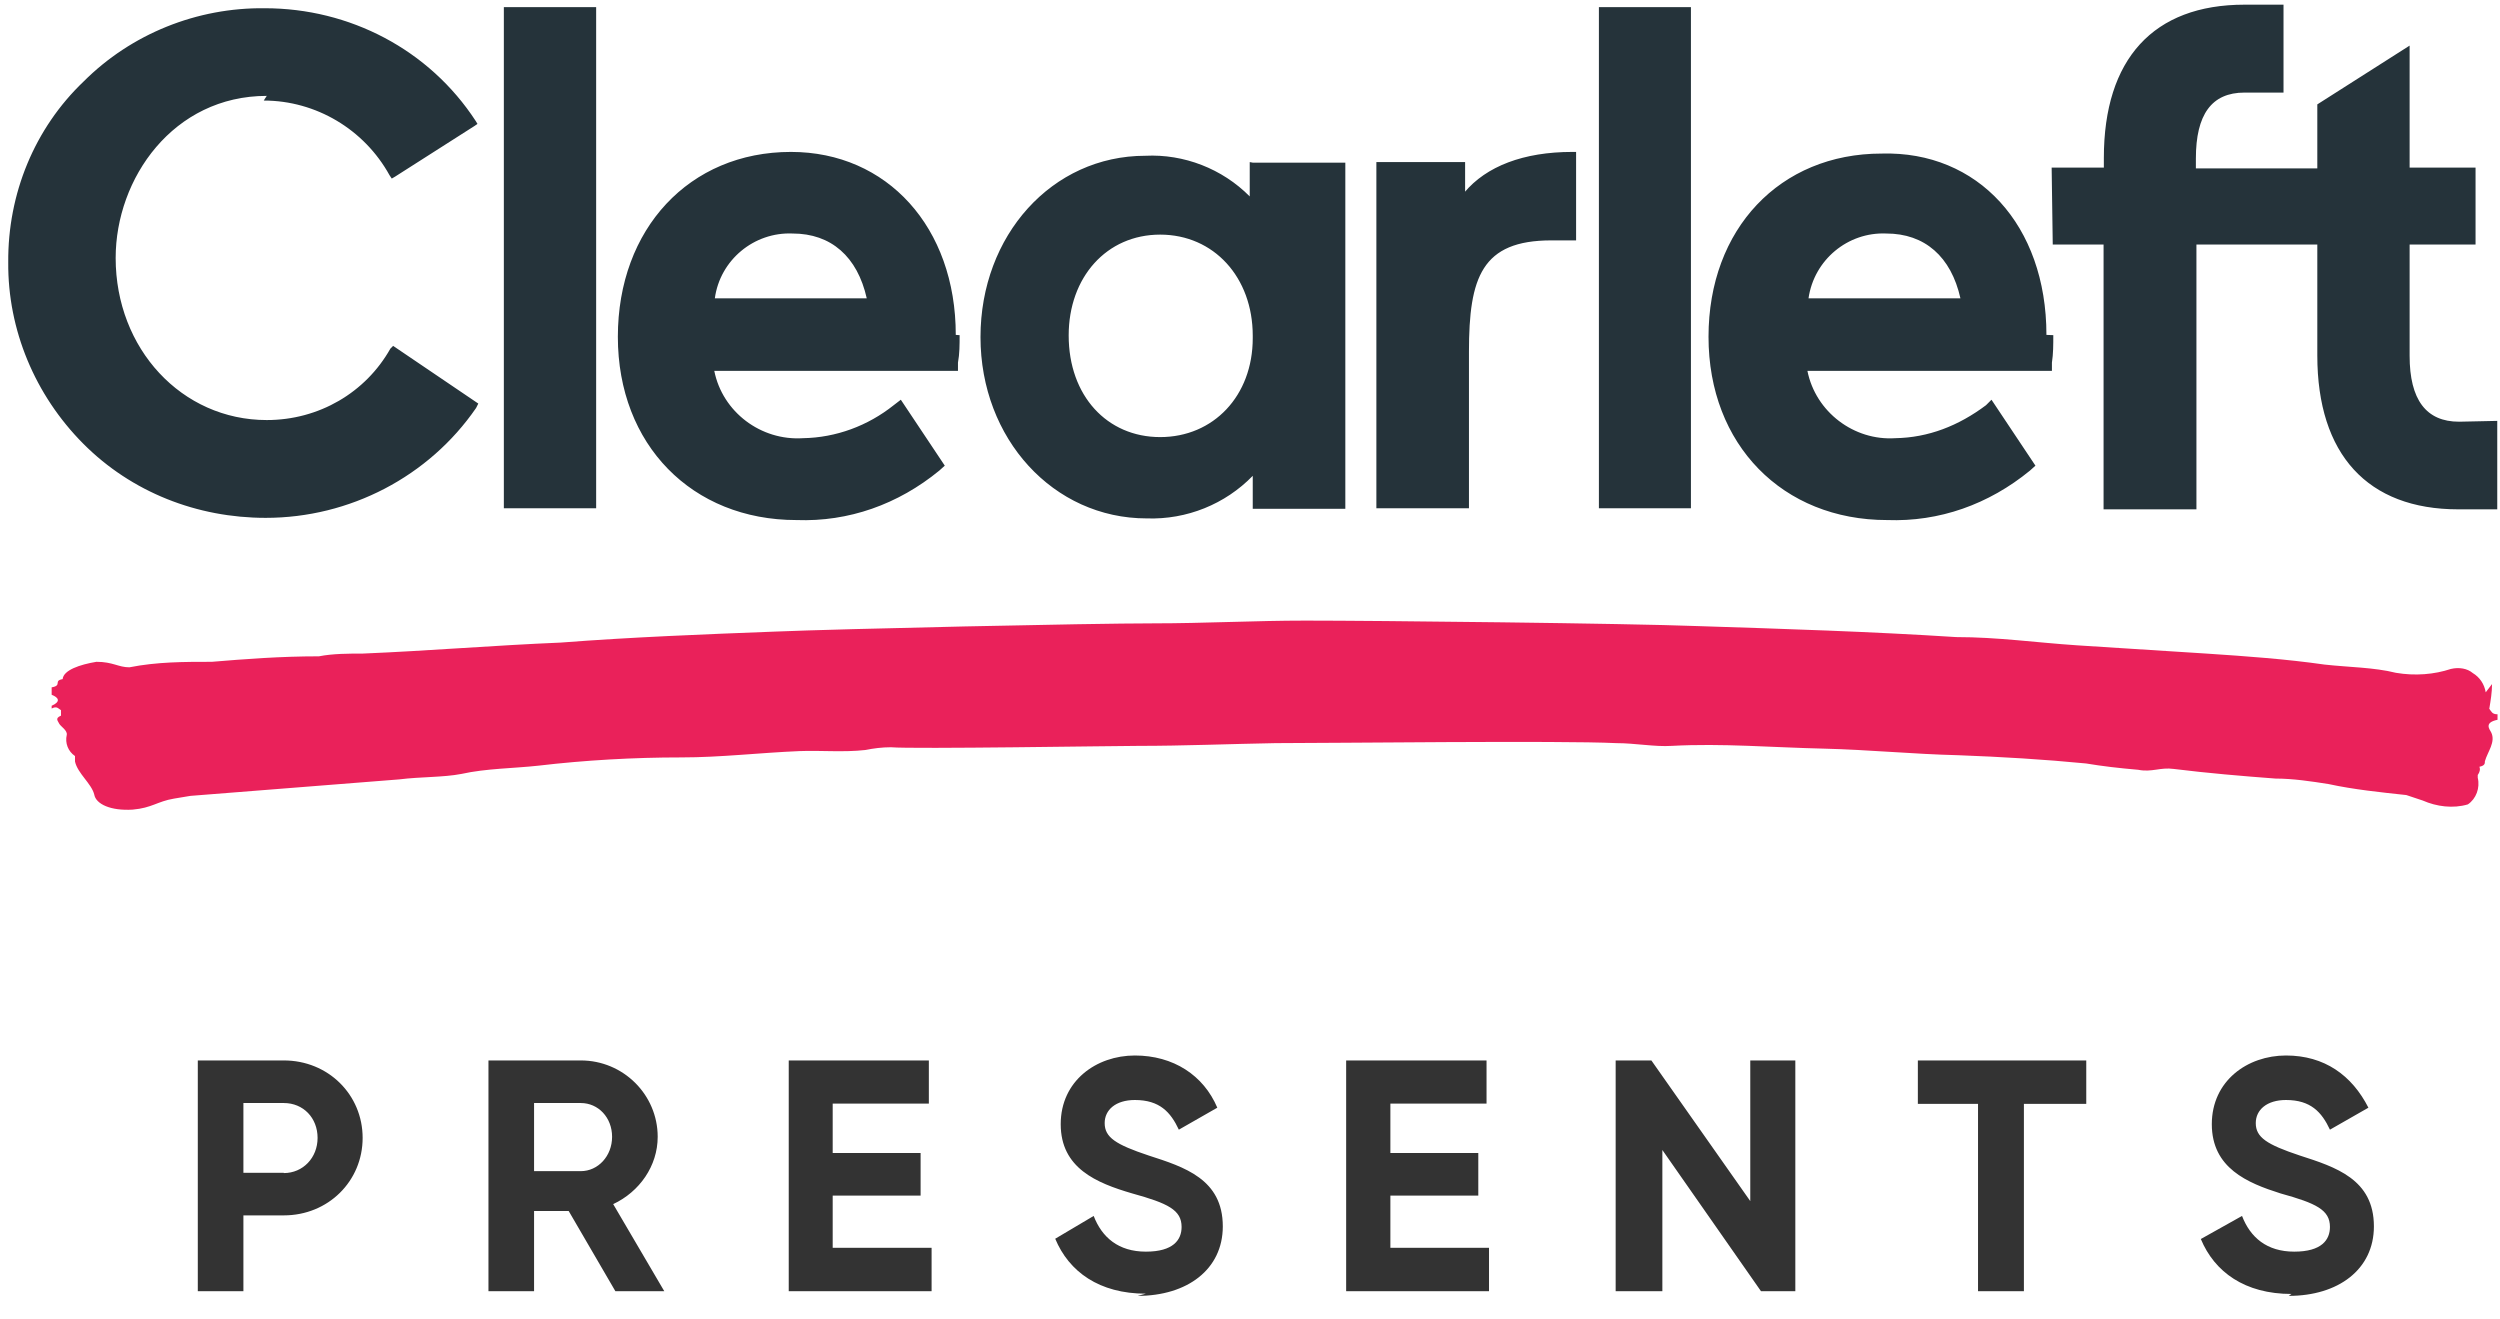
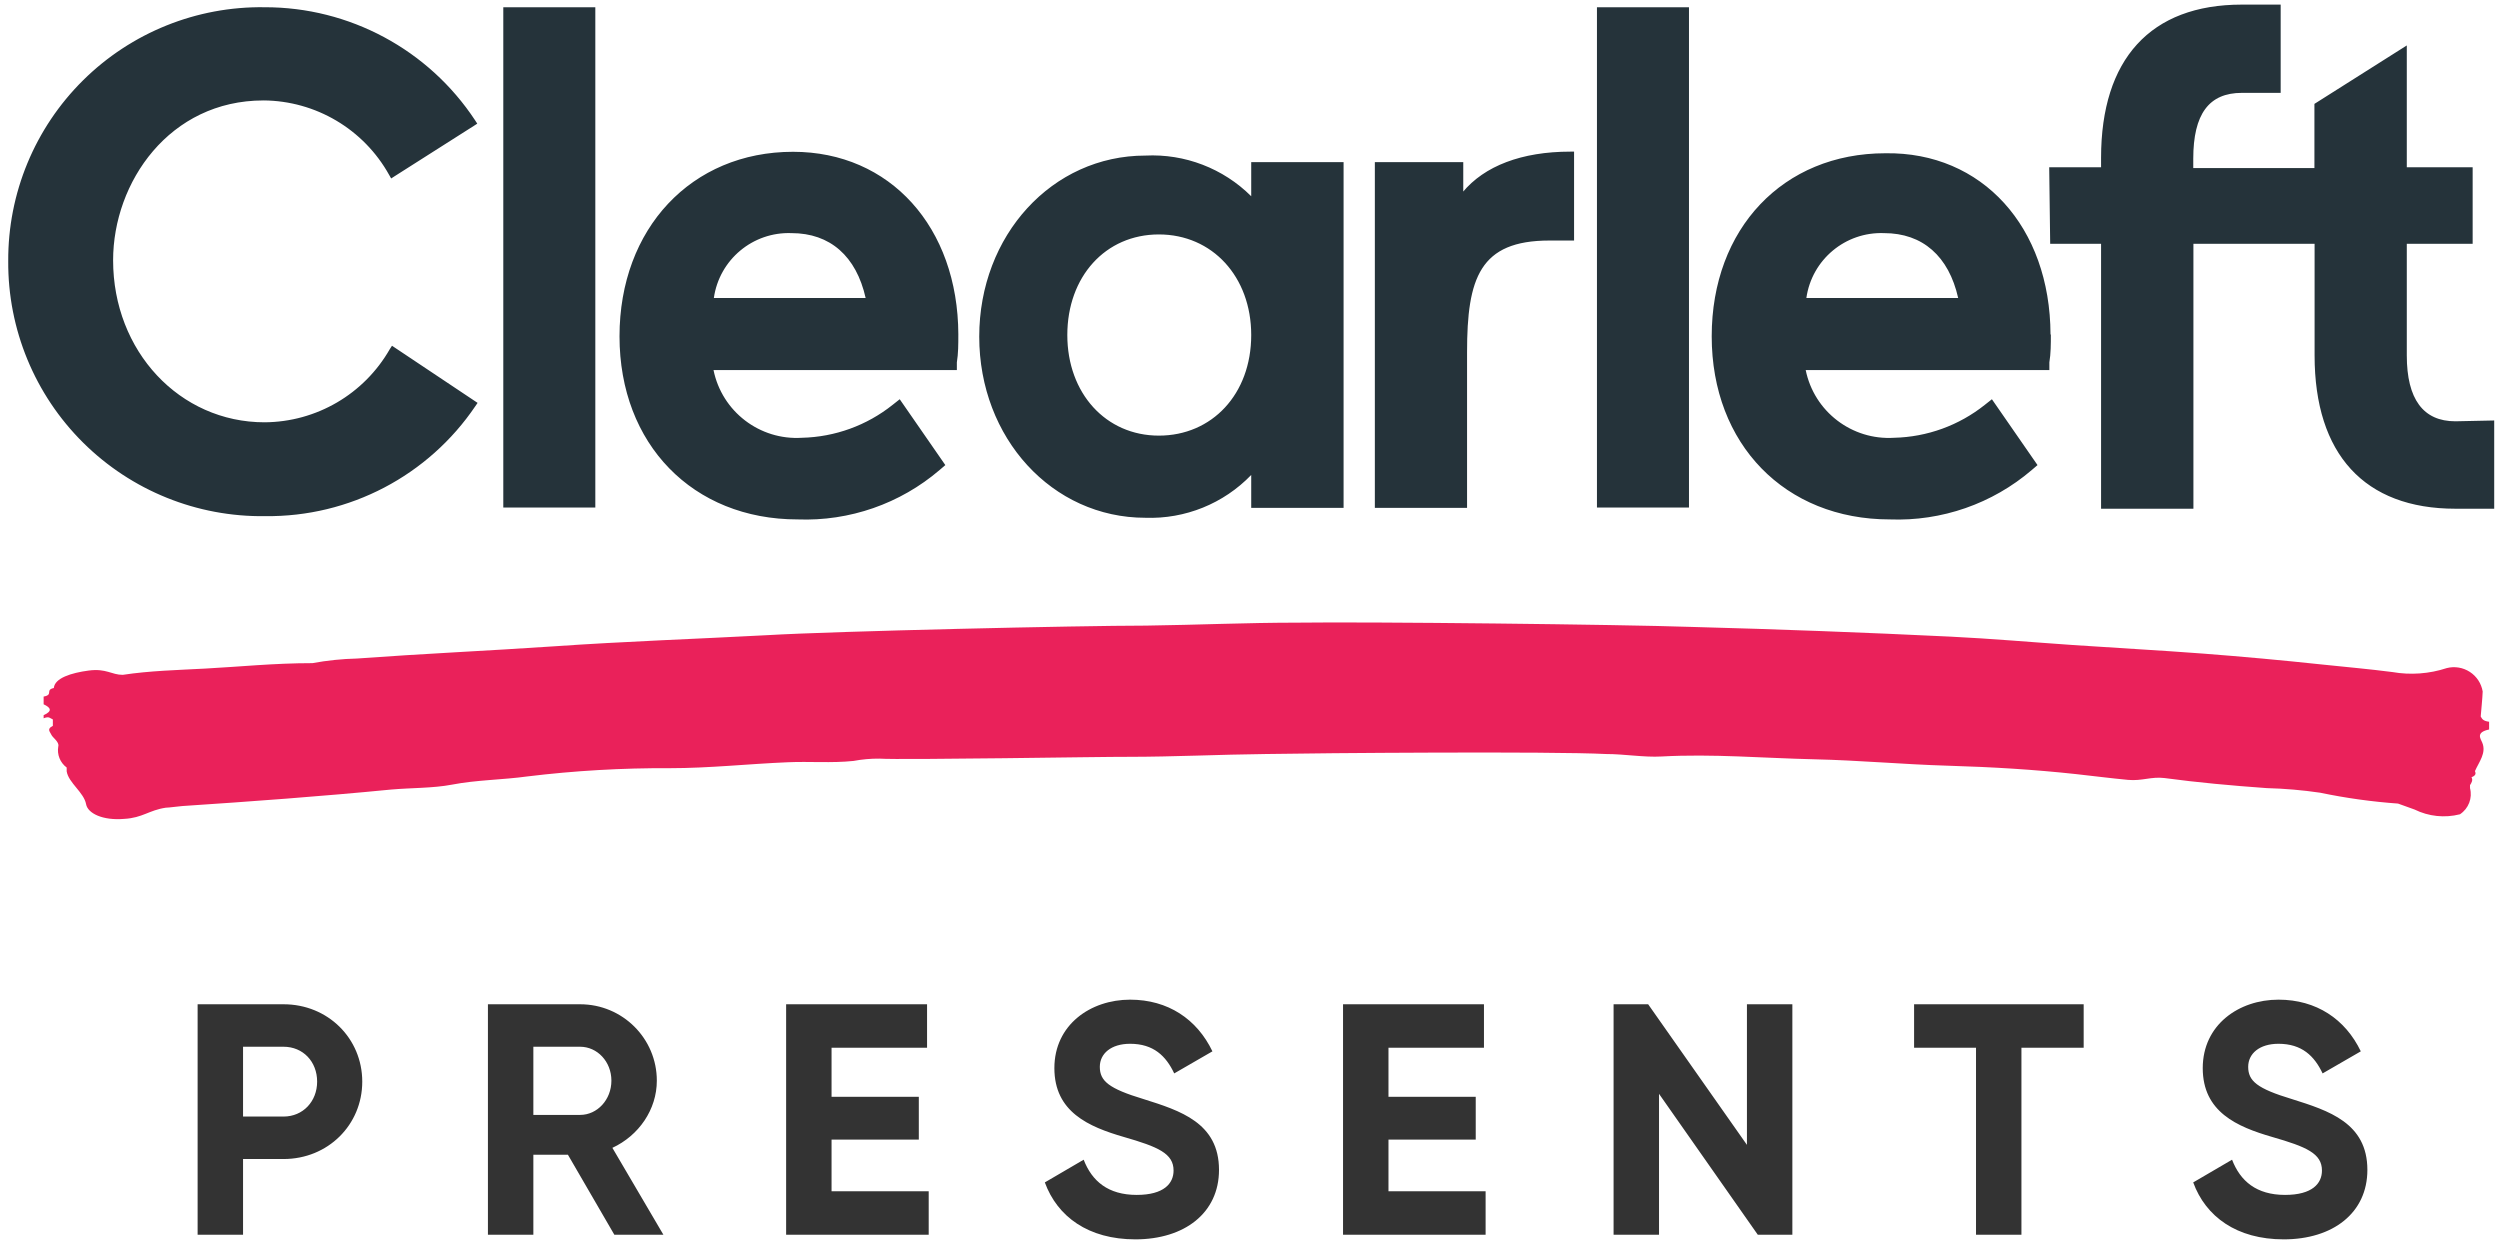
- <svg xmlns="http://www.w3.org/2000/svg" width="150px" height="auto" viewBox="0 0 91 48">
+ <svg xmlns="http://www.w3.org/2000/svg" width="164" height="82" viewBox="0 0 164 82">
  <g fill="none" fill-rule="evenodd">
-     <path fill="#333" d="M10.33 38.6c1.62 0 2.87 1.25 2.87 2.82 0 1.57-1.25 2.82-2.87 2.82H8.86V47H7.2v-8.4h3.13zm0 4.1c.7 0 1.23-.56 1.23-1.28 0-.73-.52-1.27-1.23-1.27H8.86v2.54h1.47zM22.4 47l-1.7-2.92h-1.26V47h-1.66v-8.4h3.36c1.55 0 2.8 1.25 2.8 2.78 0 1.06-.66 2-1.62 2.45L24.18 47h-1.8zm-2.96-6.85v2.48h1.7c.63 0 1.14-.55 1.14-1.25s-.5-1.23-1.14-1.23h-1.7zm10.87 5.27v-1.9h3.2v-1.55h-3.2v-1.8h3.5V38.6h-5.1V47h5.2v-1.58h-3.6zm11.1 1.75c1.8 0 3.1-.96 3.1-2.53 0-1.72-1.4-2.16-2.7-2.58-1.2-.4-1.6-.66-1.6-1.18 0-.48.4-.84 1.1-.84.9 0 1.3.44 1.6 1.08l1.4-.8c-.5-1.18-1.6-1.9-3-1.9s-2.7.92-2.7 2.5c0 1.6 1.3 2.14 2.6 2.52 1.3.36 1.8.6 1.8 1.22 0 .47-.3.9-1.3.9s-1.6-.52-1.9-1.3l-1.4.83c.5 1.2 1.6 2 3.3 2zm9.2-1.75v-1.9h3.2v-1.55h-3.2v-1.8h3.5V38.6H49V47h5.2v-1.58h-3.6zm13.1-6.82v5.12l-3.6-5.12h-1.3V47h1.7v-5.14L64.1 47h1.25v-8.4H63.7zm12.3 0h-6.2v1.58H72V47h1.67v-6.82h2.27V38.6zm7.3 8.57c1.8 0 3.1-.96 3.1-2.53 0-1.72-1.4-2.16-2.7-2.58-1.2-.4-1.6-.66-1.6-1.18 0-.48.4-.84 1.1-.84.9 0 1.3.44 1.6 1.08l1.4-.8c-.6-1.18-1.6-1.9-3-1.9s-2.7.92-2.7 2.5c0 1.6 1.3 2.14 2.5 2.52 1.3.36 1.8.6 1.8 1.22 0 .47-.3.9-1.3.9s-1.6-.52-1.9-1.3l-1.5.84c.5 1.2 1.6 2 3.3 2z" />
-     <path fill="#25333A" fill-rule="nonzero" d="M90.9 15.32v3.22h-1.42c-3.3 0-5.13-2-5.13-5.6V8.9h-4.4v9.64h-3.38V8.9h-1.85l-.04-2.8h1.9v-.35c0-3.6 1.8-5.58 5.12-5.58h1.42v3.2H81.7c-1.2 0-1.77.8-1.77 2.4v.36h4.42V3.8l3.36-2.14V6.1h2.4v2.8h-2.4v4.05c0 1.6.6 2.4 1.8 2.4l1.4-.03zm-45.3-9.4h3.37v12.6H45.6v-1.2c-1 1.03-2.4 1.6-3.86 1.55-3.4 0-6.05-2.9-6.05-6.6 0-3.7 2.6-6.6 6-6.6 1.4-.07 2.8.47 3.8 1.48V5.9zm0 6.3c0-2.13-1.42-3.68-3.37-3.68-1.95 0-3.33 1.55-3.33 3.67 0 2.2 1.4 3.7 3.33 3.7 1.94 0 3.37-1.5 3.37-3.6zM53.33 7V5.9H50.1v12.6h3.37v-5.7c0-2.7.46-4.05 3-4.05h.9V5.53h-.14c-1.77 0-3.13.52-3.93 1.48h.03zm4.87 11.5h3.35V.26H58.2V18.5zM9.6 3.66c1.9 0 3.66 1.05 4.58 2.72l.08.12.12-.07 2.9-1.85.1-.07-.06-.1C15.62 1.8 12.72.3 9.64.3c-2.47-.03-4.86.93-6.6 2.67C1.26 4.67.28 7.05.3 9.55c-.02 2.45.97 4.83 2.73 6.6s4.15 2.7 6.64 2.7c3.06 0 5.94-1.5 7.66-4l.08-.16-3.1-2.1-.1.1c-.9 1.6-2.6 2.6-4.5 2.6-3.1 0-5.5-2.6-5.5-5.9 0-2.9 2.1-5.9 5.5-5.9zm8.74 14.84h3.36V.26h-3.36V18.5zm56.4-6.3c0 .34 0 .68-.05 1v.3h-8.9c.3 1.5 1.7 2.55 3.2 2.45 1.2-.02 2.3-.45 3.3-1.2l.2-.2 1.6 2.4-.2.18c-1.5 1.23-3.3 1.87-5.2 1.8-3.8 0-6.5-2.74-6.5-6.67 0-3.93 2.6-6.67 6.3-6.67 3.5-.1 6 2.6 6 6.6zm-3.38-1.34c-.34-1.52-1.3-2.36-2.7-2.36-1.4-.06-2.63.96-2.83 2.36h5.53zM34.93 12.2c0 .34 0 .68-.06 1v.3H26c.3 1.5 1.7 2.55 3.23 2.45 1.2-.02 2.36-.45 3.3-1.2l.26-.2 1.6 2.4-.2.18c-1.5 1.23-3.3 1.87-5.2 1.8-3.8 0-6.5-2.74-6.5-6.67 0-3.93 2.6-6.73 6.3-6.73 3.5 0 6 2.74 6 6.66zm-3.38-1.34c-.34-1.52-1.3-2.36-2.7-2.36-1.4-.06-2.64.96-2.83 2.36h5.53z" />
-     <path fill="#EA215A" d="M90.48 25.2c-.05-.3-.22-.55-.47-.7-.2-.17-.5-.22-.8-.15-.6.2-1.3.26-2 .14-.8-.2-1.7-.2-2.6-.3-1.4-.2-2.8-.3-4.3-.4l-4.7-.3c-1.5-.1-2.9-.3-4.4-.3-3.1-.2-6.3-.3-9.4-.4-2.6-.1-11.7-.2-14.3-.2-1.8 0-3.7.1-5.5.1-2.4 0-11.4.2-13.8.3-2.6.1-5.2.2-7.8.4-2.4.1-4.8.3-7.2.4-.5 0-1.1 0-1.6.1-1.4 0-2.7.1-3.9.2-1 0-2 0-3 .2-.4 0-.6-.2-1.2-.2-.6.1-1.2.3-1.23.63-.35.06 0 .23-.4.3v.27c.26.1.34.25 0 .4v.1c.2-.1.23 0 .34.06v.2c-.24.1-.1.2-.06.3.06.1.3.24.27.4-.07.3.05.6.3.77v.2c.1.44.6.8.7 1.2.06.35.6.6 1.4.55.7-.06.9-.3 1.5-.4l.6-.1 7.6-.6c.8-.1 1.6-.07 2.27-.2.9-.2 1.9-.2 2.8-.3 1.7-.2 3.46-.3 5.2-.3 1.43 0 2.85-.17 4.3-.23.8-.03 1.6.05 2.4-.04.3-.06.6-.1.93-.1.8.07 8.2-.05 9-.05 1.65 0 3.32-.07 5-.1 2 0 10.4-.1 12.4 0 .7 0 1.4.14 2.02.1 1.83-.1 3.7.06 5.53.1 1.65.04 3.25.2 4.9.24 1.6.06 3.1.15 4.65.3.6.1 1.2.17 1.9.23.5.1.8-.1 1.3-.03 1.2.15 2.5.26 3.7.35.63 0 1.3.1 1.93.2.92.2 1.9.3 2.83.4l.6.2c.5.22 1.1.3 1.64.14.3-.2.45-.6.36-.97v-.1c.07-.1.1-.2.06-.3.2-.04.2-.12.2-.2.1-.35.4-.7.23-1.05-.08-.14-.25-.36.23-.46V26c-.2 0-.22-.1-.3-.2.05-.3.1-.6.1-.9zm-44.1.76h-.1.1z" />
+     <path d="M18.601 65.88c2.916 0 5.163 2.246 5.163 5.076 0 2.83-2.247 5.076-5.163 5.076h-2.657V81h-2.98V65.88H18.6zm0 7.366c1.275 0 2.203-.994 2.203-2.29 0-1.318-.928-2.29-2.203-2.29h-2.657v4.58h2.657zM40.302 81l-3.046-5.249h-2.268V81h-2.98V65.88h6.048c2.786 0 5.032 2.246 5.032 5.011 0 1.901-1.188 3.607-2.916 4.407L43.52 81h-3.218zm-5.314-12.334v4.472h3.068c1.123 0 2.052-.994 2.052-2.247s-.93-2.225-2.052-2.225h-3.068zm19.563 9.483h6.372V81H51.57V65.88h9.245v2.851H54.55v3.219h5.724v2.808H54.55v3.39zm19.93 3.153c-3.09 0-5.12-1.49-5.94-3.736l2.548-1.49c.54 1.403 1.599 2.31 3.478 2.31 1.793 0 2.419-.756 2.419-1.598 0-1.123-1.015-1.555-3.262-2.203-2.31-.67-4.557-1.642-4.557-4.515 0-2.85 2.376-4.492 4.968-4.492 2.484 0 4.385 1.274 5.4 3.39l-2.506 1.448c-.54-1.145-1.36-1.944-2.894-1.944-1.253 0-1.987.648-1.987 1.512 0 .929.583 1.426 2.872 2.117 2.398.756 4.947 1.555 4.947 4.644 0 2.83-2.268 4.557-5.487 4.557zm16.603-3.153h6.372V81h-9.353V65.88h9.245v2.851h-6.264v3.219h5.724v2.808h-5.724v3.39zm23.515-12.269h2.98V81h-2.267l-6.48-9.245V81h-2.981V65.88h2.268l6.48 9.223V65.88zm22.09 0v2.851h-4.083V81h-2.98V68.731h-4.062V65.88h11.124zm13.125 15.422c-3.089 0-5.12-1.49-5.94-3.736l2.549-1.49c.54 1.403 1.598 2.31 3.477 2.31 1.793 0 2.42-.756 2.42-1.598 0-1.123-1.016-1.555-3.262-2.203-2.311-.67-4.558-1.642-4.558-4.515 0-2.85 2.376-4.492 4.968-4.492 2.484 0 4.385 1.274 5.4 3.39l-2.505 1.448c-.54-1.145-1.361-1.944-2.895-1.944-1.252 0-1.987.648-1.987 1.512 0 .929.583 1.426 2.873 2.117 2.398.756 4.946 1.555 4.946 4.644 0 2.83-2.268 4.557-5.486 4.557z" fill="#333" />
+     <path d="M163.62 27.583v5.789h-2.549c-5.961 0-9.234-3.575-9.234-10.055v-7.322h-7.949v17.377h-6.058V15.995h-3.338l-.064-5.022h3.402v-.616c0-6.48 3.24-10.055 9.234-10.055h2.548v5.79h-2.548c-2.16 0-3.186 1.392-3.186 4.32v.615h7.948V6.815l6.06-3.834v7.992h4.32v5.022h-4.32v7.322c0 2.873 1.08 4.32 3.185 4.32l2.549-.054zM82.08 10.638h6.059v22.68H82.08v-2.16a9.19 9.19 0 0 1-6.944 2.808c-6.113 0-10.898-5.227-10.898-11.88 0-6.653 4.785-11.88 10.898-11.88a9.19 9.19 0 0 1 6.944 2.668v-2.236zm0 11.34c0-3.823-2.549-6.599-6.059-6.599-3.51 0-6.005 2.776-6.005 6.599 0 3.823 2.528 6.599 6.005 6.599 3.478 0 6.059-2.711 6.059-6.599zm13.91-9.364v-1.976h-5.8v22.68h6.049V23.101c0-4.86.831-7.322 5.4-7.322h1.62V9.947h-.249c-3.186 0-5.637.94-7.063 2.667h.043zm8.77 20.682h6.037V.476h-6.037v32.82zM17.28 6.588a9.504 9.504 0 0 1 8.251 4.892l.13.227.216-.14 5.216-3.316.216-.14-.14-.216A16.502 16.502 0 0 0 17.356.475 16.567 16.567 0 0 0 .54 17.13a16.621 16.621 0 0 0 16.859 16.729 16.416 16.416 0 0 0 13.791-7.225l.14-.205-5.615-3.748-.14.216a9.526 9.526 0 0 1-8.22 4.806c-5.572 0-9.935-4.666-9.935-10.627 0-5.13 3.704-10.487 9.86-10.487zm15.736 26.708h6.037V.476h-6.037v32.82zm101.52-11.35c0 .626 0 1.242-.098 1.825v.507h-15.984a5.562 5.562 0 0 0 5.8 4.44 9.914 9.914 0 0 0 5.95-2.16l.465-.368 2.992 4.32-.378.324a13.532 13.532 0 0 1-9.31 3.24c-6.88 0-11.685-4.936-11.685-12.01s4.687-12.01 11.394-12.01c6.35-.096 10.81 4.84 10.832 11.892h.022zm-6.08-2.398c-.616-2.743-2.334-4.255-4.86-4.255a4.957 4.957 0 0 0-5.098 4.255h9.957zm-65.59 2.398c0 .626 0 1.242-.096 1.825v.507H46.807a5.562 5.562 0 0 0 5.8 4.44 9.914 9.914 0 0 0 5.95-2.16l.465-.368 2.992 4.32-.378.324a13.532 13.532 0 0 1-9.31 3.24c-6.88 0-11.686-4.936-11.686-12.01S45.36 9.958 52.024 9.958c6.36 0 10.821 4.935 10.843 11.988zm-6.08-2.398c-.615-2.743-2.332-4.255-4.86-4.255a4.957 4.957 0 0 0-5.097 4.255h9.957z" fill="#25333A" fill-rule="nonzero" />
+     <path d="M162.864 45.36a1.912 1.912 0 0 0-2.354-1.534 7.376 7.376 0 0 1-3.575.26c-1.501-.195-3.089-.335-4.633-.497a262.24 262.24 0 0 0-7.776-.713c-2.84-.216-5.692-.367-8.532-.562-2.679-.183-5.346-.42-8.025-.55a785.91 785.91 0 0 0-16.988-.638c-4.72-.162-21.136-.345-25.866-.28-3.316 0-6.62.15-9.925.194-4.385 0-20.456.367-24.84.626-4.677.249-9.375.41-14.04.735-4.32.291-8.64.486-12.896.799-.978.023-1.953.124-2.916.302-2.538 0-4.784.238-7.041.357-1.793.097-3.629.14-5.4.41v.001c-.745 0-1.08-.433-2.236-.282-1.155.152-2.235.497-2.29 1.145-.593.13 0 .443-.669.562v.507c.464.216.605.443 0 .713v.205c.367-.15.421 0 .605.076v.421c-.432.205-.173.4-.097.583.075.184.54.476.453.767-.093.528.12 1.063.551 1.383v.248c.119.756 1.134 1.382 1.274 2.16.108.594 1.08 1.08 2.495.961 1.21-.065 1.631-.572 2.733-.734.205 0 .874-.097 1.08-.108 4.568-.303 9.136-.637 13.672-1.08 1.34-.119 2.787-.087 4.018-.324 1.62-.313 3.316-.313 4.957-.54a74.11 74.11 0 0 1 9.331-.54c2.603 0 5.152-.281 7.733-.389 1.437-.065 2.873.065 4.32-.086a8.77 8.77 0 0 1 1.696-.152c1.544.098 14.753-.13 16.308-.118 3.013 0 6.026-.152 9.029-.184 3.564-.065 18.748-.184 22.334 0 1.22 0 2.495.227 3.64.162 3.358-.184 6.685.108 10.022.184 2.927.064 5.821.334 8.759.42 2.937.087 5.637.25 8.424.552 1.08.118 2.246.27 3.402.378.907.086 1.523-.227 2.387-.12 2.16.292 4.438.498 6.706.66a29.43 29.43 0 0 1 3.51.302c1.685.352 3.392.59 5.109.713l1.08.389a4.32 4.32 0 0 0 2.98.313 1.577 1.577 0 0 0 .66-1.717v-.195c.107-.162.205-.335.097-.518.28-.108.302-.238.226-.4.27-.615.767-1.199.476-1.879-.12-.27-.422-.67.453-.853v-.508c-.421-.054-.464-.205-.55-.345.043-.562.107-1.102.129-1.642zm-79.358 1.36z" fill="#EA215A" />
  </g>
</svg>
